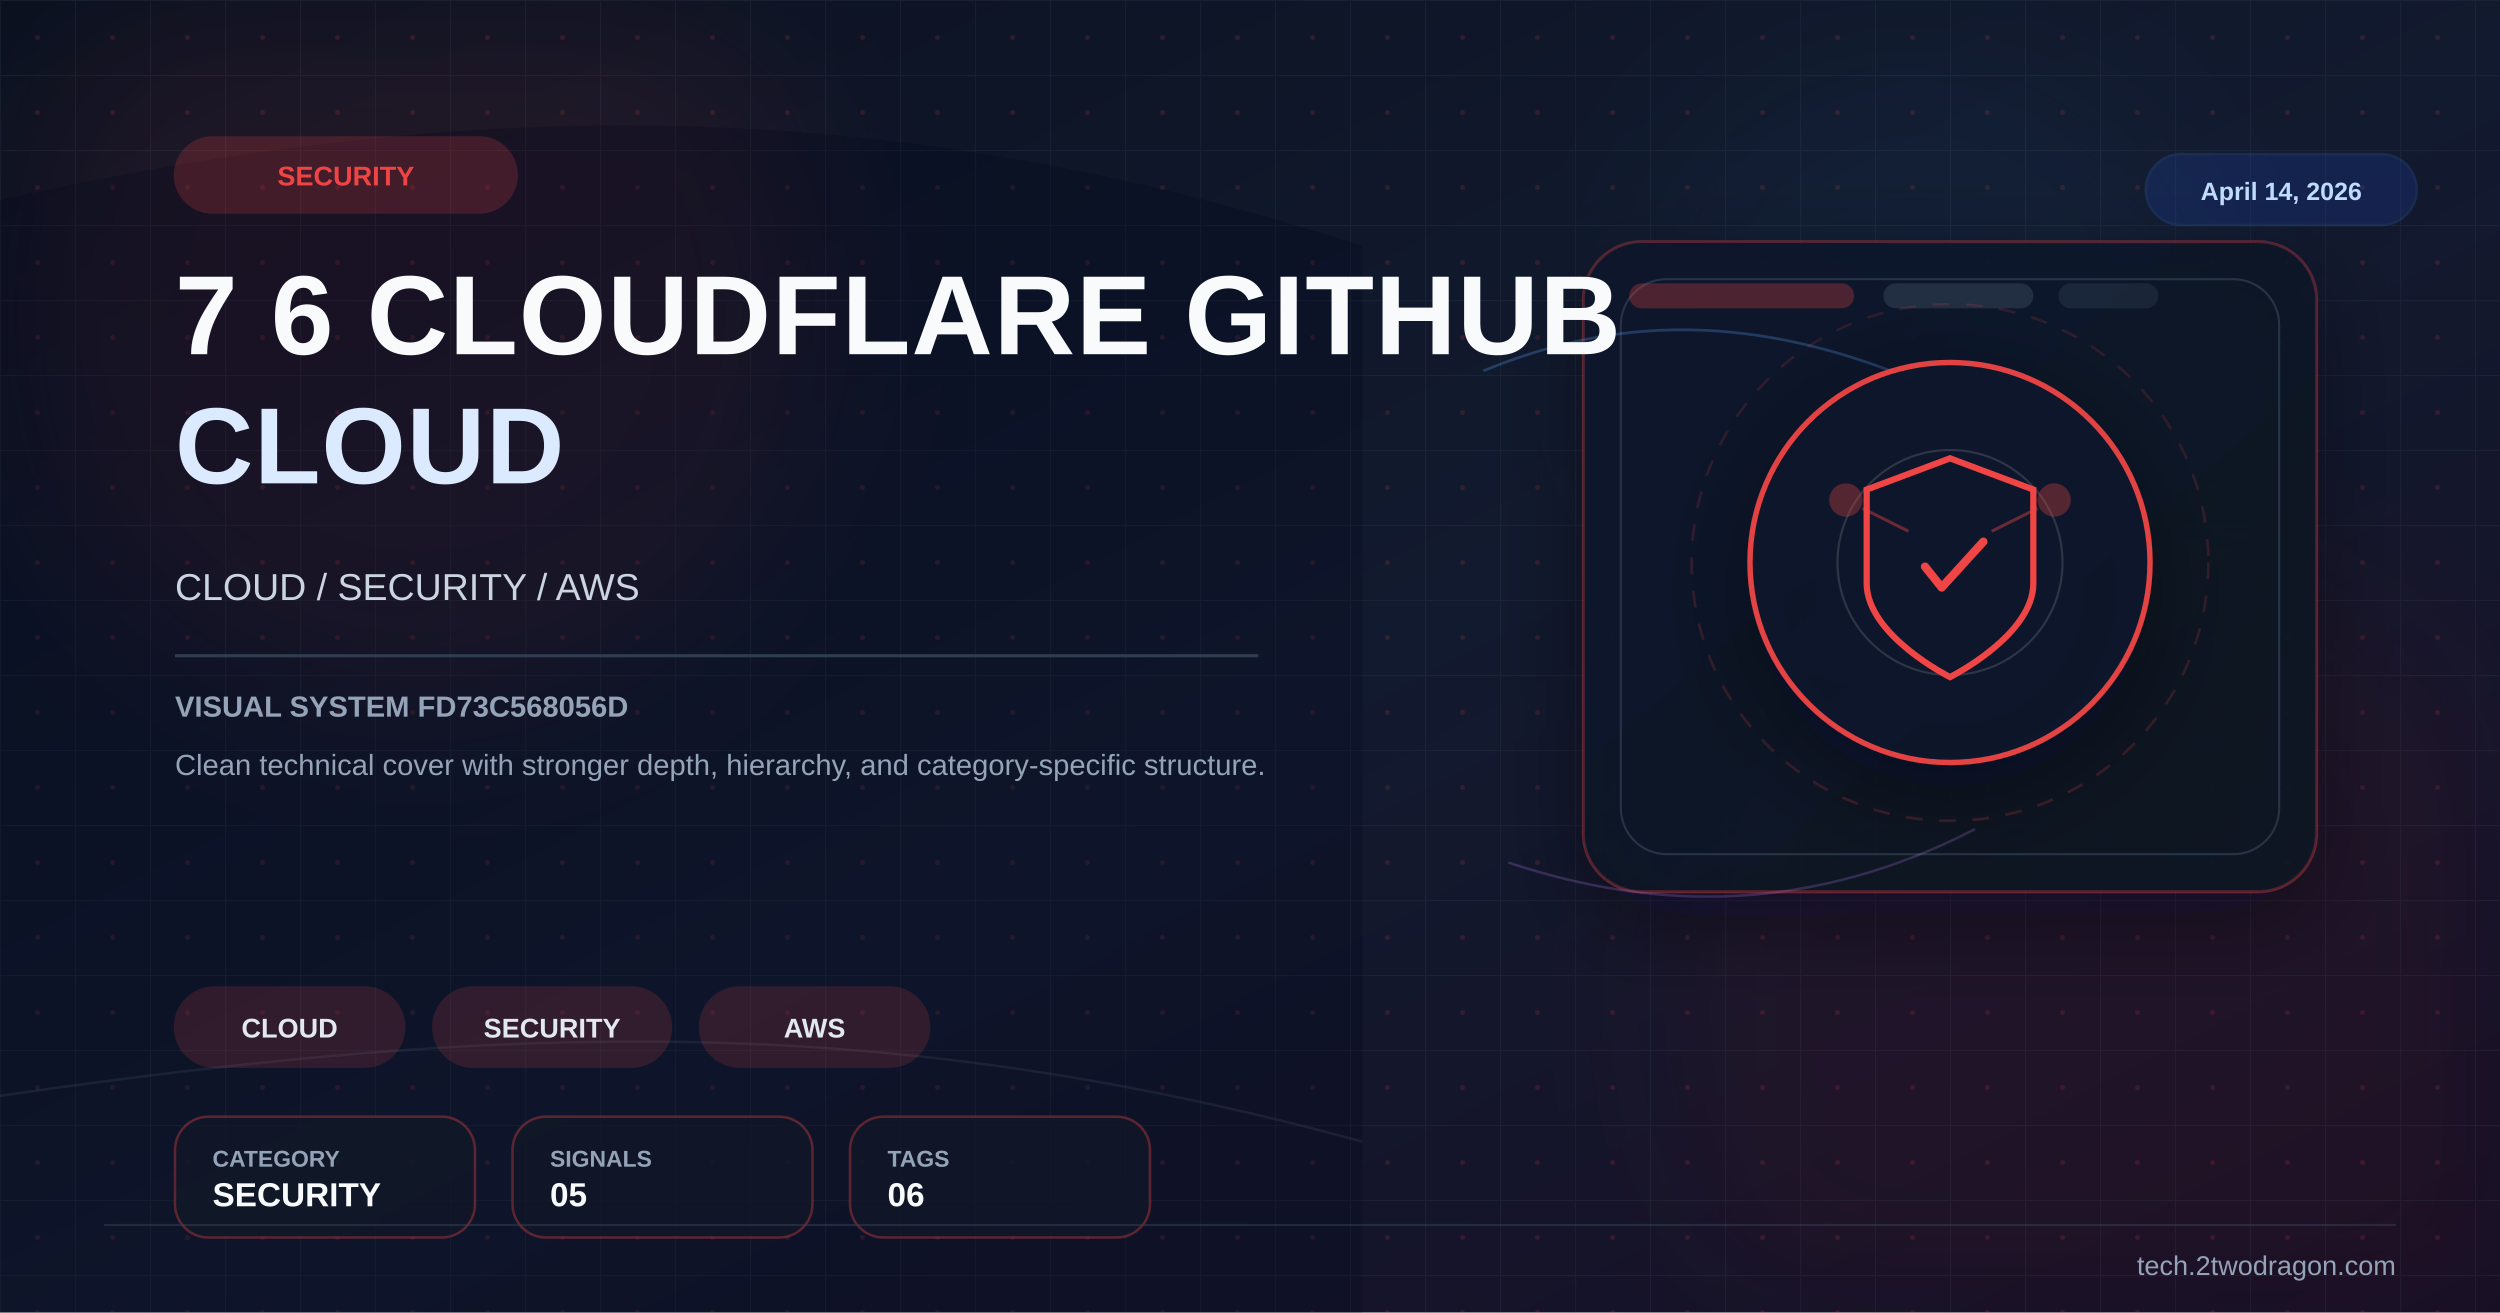
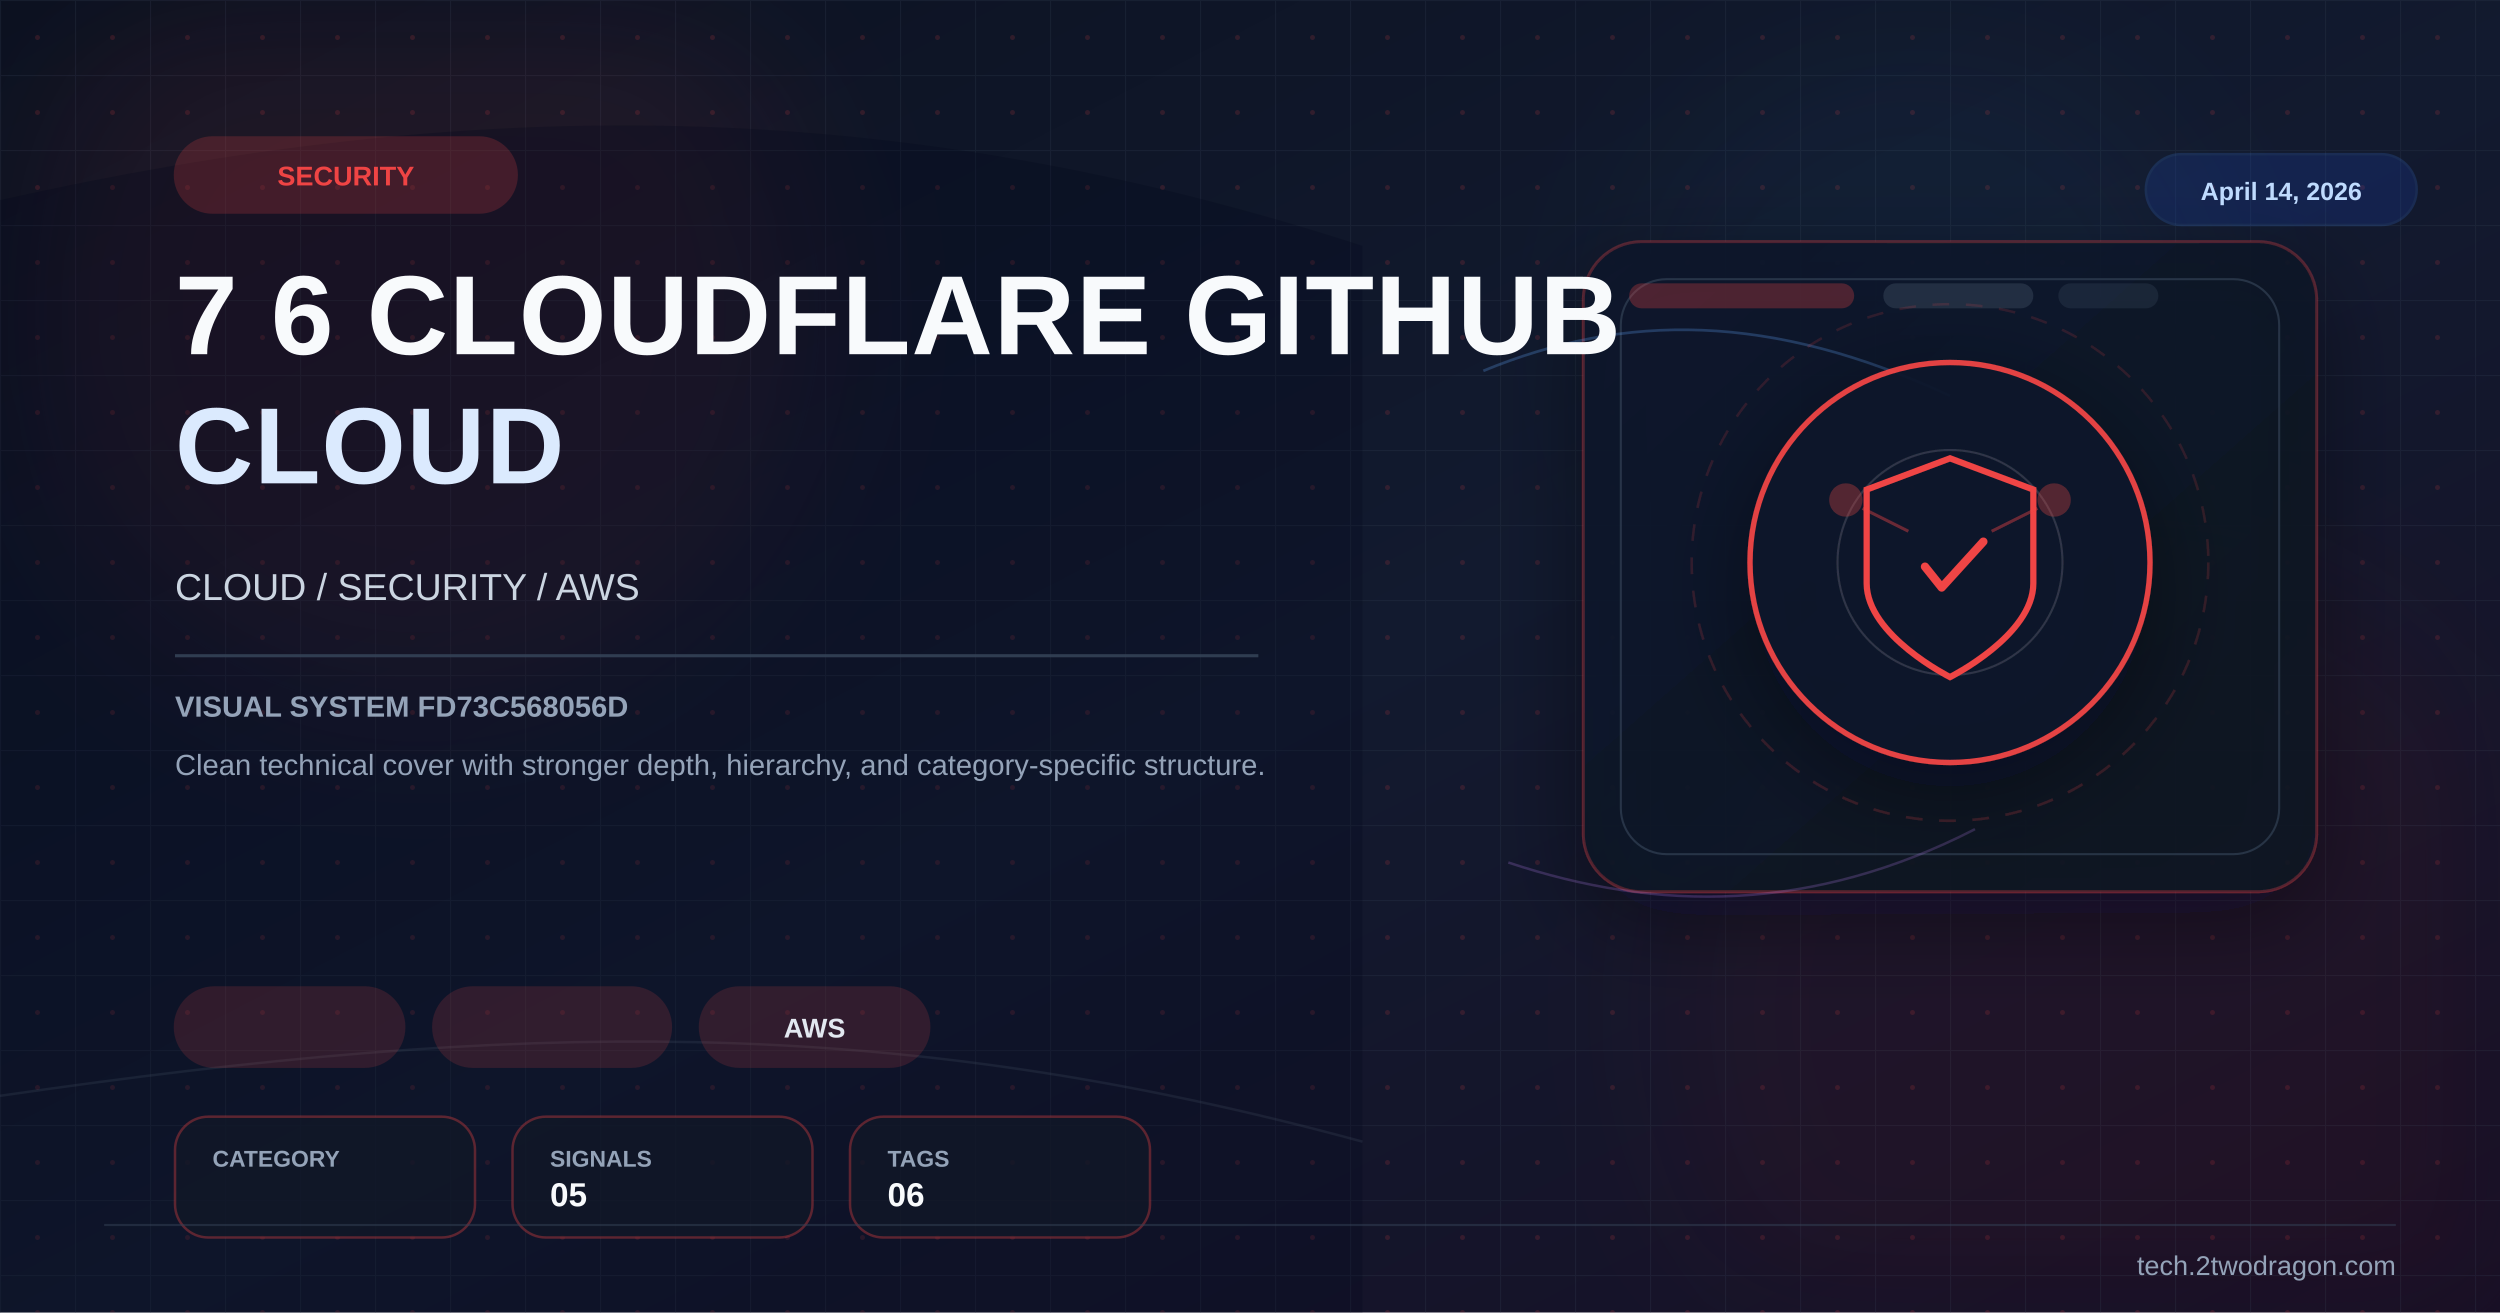
<svg xmlns="http://www.w3.org/2000/svg" viewBox="0 0 1200 630" width="1200" height="630">
  <defs>
    <linearGradient id="bg" x1="0%" y1="0%" x2="100%" y2="100%">
      <stop offset="0%" stop-color="#0b1120" />
      <stop offset="52%" stop-color="#121a2f" />
      <stop offset="100%" stop-color="#170f25" />
    </linearGradient>
    <linearGradient id="panel" x1="0%" y1="0%" x2="100%" y2="100%">
      <stop offset="0%" stop-color="#0f172a" stop-opacity="0.96" />
      <stop offset="100%" stop-color="#111827" stop-opacity="0.86" />
    </linearGradient>
    <pattern id="microGrid" x="0" y="0" width="36" height="36" patternUnits="userSpaceOnUse">
      <path d="M36 0H0V36" fill="none" stroke="#334155" stroke-width="1" opacity="0.25" />
      <circle cx="18" cy="18" r="1.2" fill="#ef4444" opacity="0.15" />
    </pattern>
    <filter id="glow" x="-40%" y="-40%" width="180%" height="180%">
      <feGaussianBlur stdDeviation="10" result="blur" />
      <feMerge>
        <feMergeNode in="blur" />
        <feMergeNode in="SourceGraphic" />
      </feMerge>
    </filter>
    <filter id="sg" x="-30%" y="-30%" width="160%" height="160%">
      <feGaussianBlur stdDeviation="36" />
    </filter>
    <filter id="shadow" x="-30%" y="-30%" width="180%" height="180%">
      <feDropShadow dx="0" dy="14" stdDeviation="22" flood-color="#020617" flood-opacity="0.42" />
    </filter>
  </defs>
  <rect width="1200" height="630" fill="url(#bg)" />
  <rect width="1200" height="630" fill="url(#microGrid)" />
  <circle cx="202" cy="150" r="190" fill="#ef4444" opacity="0.08" filter="url(#sg)" />
  <circle cx="1020" cy="486" r="220" fill="#991b1b" opacity="0.08" filter="url(#sg)" />
  <circle cx="920" cy="160" r="140" fill="#38bdf8" opacity="0.04" filter="url(#sg)" />
  <path d="M0 96 C224 46 426 44 654 118 L654 630 L0 630 Z" fill="#020617" opacity="0.24" />
  <path d="M0 526 C248 490 426 486 654 548" fill="none" stroke="#475569" stroke-width="1.2" opacity="0.22" />
  <rect x="760" y="116" width="352" height="312" rx="28" fill="url(#panel)" stroke="#ef4444" stroke-opacity="0.28" stroke-width="1.4" filter="url(#shadow)" />
  <rect x="778" y="134" width="316" height="276" rx="22" fill="none" stroke="#334155" stroke-opacity="0.7" stroke-width="1" />
  <rect x="782" y="136" width="108" height="12" rx="6" fill="#ef4444" opacity="0.28" />
  <rect x="904" y="136" width="72" height="12" rx="6" fill="#334155" opacity="0.55" />
  <rect x="988" y="136" width="48" height="12" rx="6" fill="#334155" opacity="0.35" />
  <path d="M712 178 C780 150 850 150 936 190" fill="none" stroke="#60a5fa" stroke-width="1.3" opacity="0.26" />
  <path d="M724 414 C796 438 870 438 948 398" fill="none" stroke="#c084fc" stroke-width="1.2" opacity="0.22" />
  <g transform="translate(936,270)" filter="url(#shadow)">
    <circle r="96" fill="#0f172a" stroke="#ef4444" stroke-width="2.6" opacity="0.94" />
    <circle r="124" fill="none" stroke="#ef4444" stroke-opacity="0.15" stroke-width="1.2" stroke-dasharray="8 8" />
    <circle r="54" fill="none" stroke="#e2e8f0" stroke-opacity="0.15" stroke-width="1" />
    <path d="M0,-50 L40,-35 L40,10 C40,35 0,55 0,55 C0,55 -40,35 -40,10 L-40,-35 Z" fill="none" stroke="#ef4444" stroke-width="3" />
    <path d="M-12,2 L-4,12 L16,-10" stroke="#ef4444" stroke-width="4" fill="none" stroke-linecap="round" stroke-linejoin="round" />
    <circle cx="-50" cy="-30" r="8" fill="#ef4444" opacity="0.3" />
    <circle cx="50" cy="-30" r="8" fill="#ef4444" opacity="0.3" />
    <line x1="-42" y1="-26" x2="-20" y2="-15" stroke="#ef4444" stroke-width="1.5" opacity="0.4" />
    <line x1="42" y1="-26" x2="20" y2="-15" stroke="#ef4444" stroke-width="1.5" opacity="0.4" />
  </g>
  <g transform="translate(84 66)">
    <rect width="164" height="36" rx="18" fill="#ef4444" opacity="0.2" stroke="#ef4444" stroke-width="1.2" />
    <text x="82" y="23" font-family="Arial,sans-serif" font-size="13" font-weight="700" fill="#ef4444" text-anchor="middle">SECURITY</text>
  </g>
  <text x="84" y="170" font-family="Arial,sans-serif" font-size="54" font-weight="700" fill="#f8fafc" letter-spacing="0.5">7 6 CLOUDFLARE GITHUB</text>
  <text x="84" y="232" font-family="Arial,sans-serif" font-size="52" font-weight="700" fill="#dbeafe" letter-spacing="0.5">CLOUD</text>
  <text x="84" y="288" font-family="Arial,sans-serif" font-size="18" fill="#cbd5e1">CLOUD / SECURITY / AWS</text>
  <rect x="84" y="314" width="520" height="1.5" fill="#334155" opacity="0.9" />
  <text x="84" y="344" font-family="Arial,sans-serif" font-size="14" font-weight="700" fill="#94a3b8">VISUAL SYSTEM FD73C568056D</text>
  <text x="84" y="372" font-family="Arial,sans-serif" font-size="14" fill="#94a3b8">Clean technical cover with stronger depth, hierarchy, and category-specific structure.</text>
  <g transform="translate(84 474)">
    <rect width="110" height="38" rx="19" fill="#ef4444" opacity="0.16" stroke="#ef4444" stroke-width="1.2" />
-     <text x="55.0" y="24" font-family="Arial,sans-serif" font-size="13" font-weight="700" fill="#e2e8f0" text-anchor="middle">CLOUD</text>
  </g>
  <g transform="translate(208 474)">
    <rect width="114" height="38" rx="19" fill="#ef4444" opacity="0.16" stroke="#ef4444" stroke-width="1.2" />
-     <text x="57.0" y="24" font-family="Arial,sans-serif" font-size="13" font-weight="700" fill="#e2e8f0" text-anchor="middle">SECURITY</text>
  </g>
  <g transform="translate(336 474)">
    <rect width="110" height="38" rx="19" fill="#ef4444" opacity="0.16" stroke="#ef4444" stroke-width="1.2" />
    <text x="55.0" y="24" font-family="Arial,sans-serif" font-size="13" font-weight="700" fill="#e2e8f0" text-anchor="middle">AWS</text>
  </g>
  <g transform="translate(84 536)">
    <rect width="144" height="58" rx="16" fill="#111827" fill-opacity="0.78" stroke="#ef4444" stroke-opacity="0.35" stroke-width="1.2" />
    <text x="18" y="24" font-family="Arial,sans-serif" font-size="11" font-weight="700" fill="#94a3b8">CATEGORY</text>
-     <text x="18" y="43" font-family="Arial,sans-serif" font-size="16" font-weight="700" fill="#f8fafc">SECURITY</text>
  </g>
  <g transform="translate(246 536)">
    <rect width="144" height="58" rx="16" fill="#111827" fill-opacity="0.78" stroke="#ef4444" stroke-opacity="0.35" stroke-width="1.2" />
    <text x="18" y="24" font-family="Arial,sans-serif" font-size="11" font-weight="700" fill="#94a3b8">SIGNALS</text>
    <text x="18" y="43" font-family="Arial,sans-serif" font-size="16" font-weight="700" fill="#f8fafc">05</text>
  </g>
  <g transform="translate(408 536)">
    <rect width="144" height="58" rx="16" fill="#111827" fill-opacity="0.78" stroke="#ef4444" stroke-opacity="0.35" stroke-width="1.2" />
    <text x="18" y="24" font-family="Arial,sans-serif" font-size="11" font-weight="700" fill="#94a3b8">TAGS</text>
    <text x="18" y="43" font-family="Arial,sans-serif" font-size="16" font-weight="700" fill="#f8fafc">06</text>
  </g>
  <g transform="translate(1030 74)">
    <rect width="130" height="34" rx="17" fill="#1d4ed8" opacity="0.18" stroke="#3b82f6" stroke-width="1.2" />
    <text x="65" y="22" font-family="Arial,sans-serif" font-size="12" font-weight="700" fill="#bfdbfe" text-anchor="middle">April 14, 2026</text>
  </g>
  <line x1="50" y1="588" x2="1150" y2="588" stroke="#334155" stroke-width="1" opacity="0.5" />
  <text x="1150" y="612" font-family="Arial,sans-serif" font-size="13" fill="#94a3b8" text-anchor="end">tech.2twodragon.com</text>
</svg>
